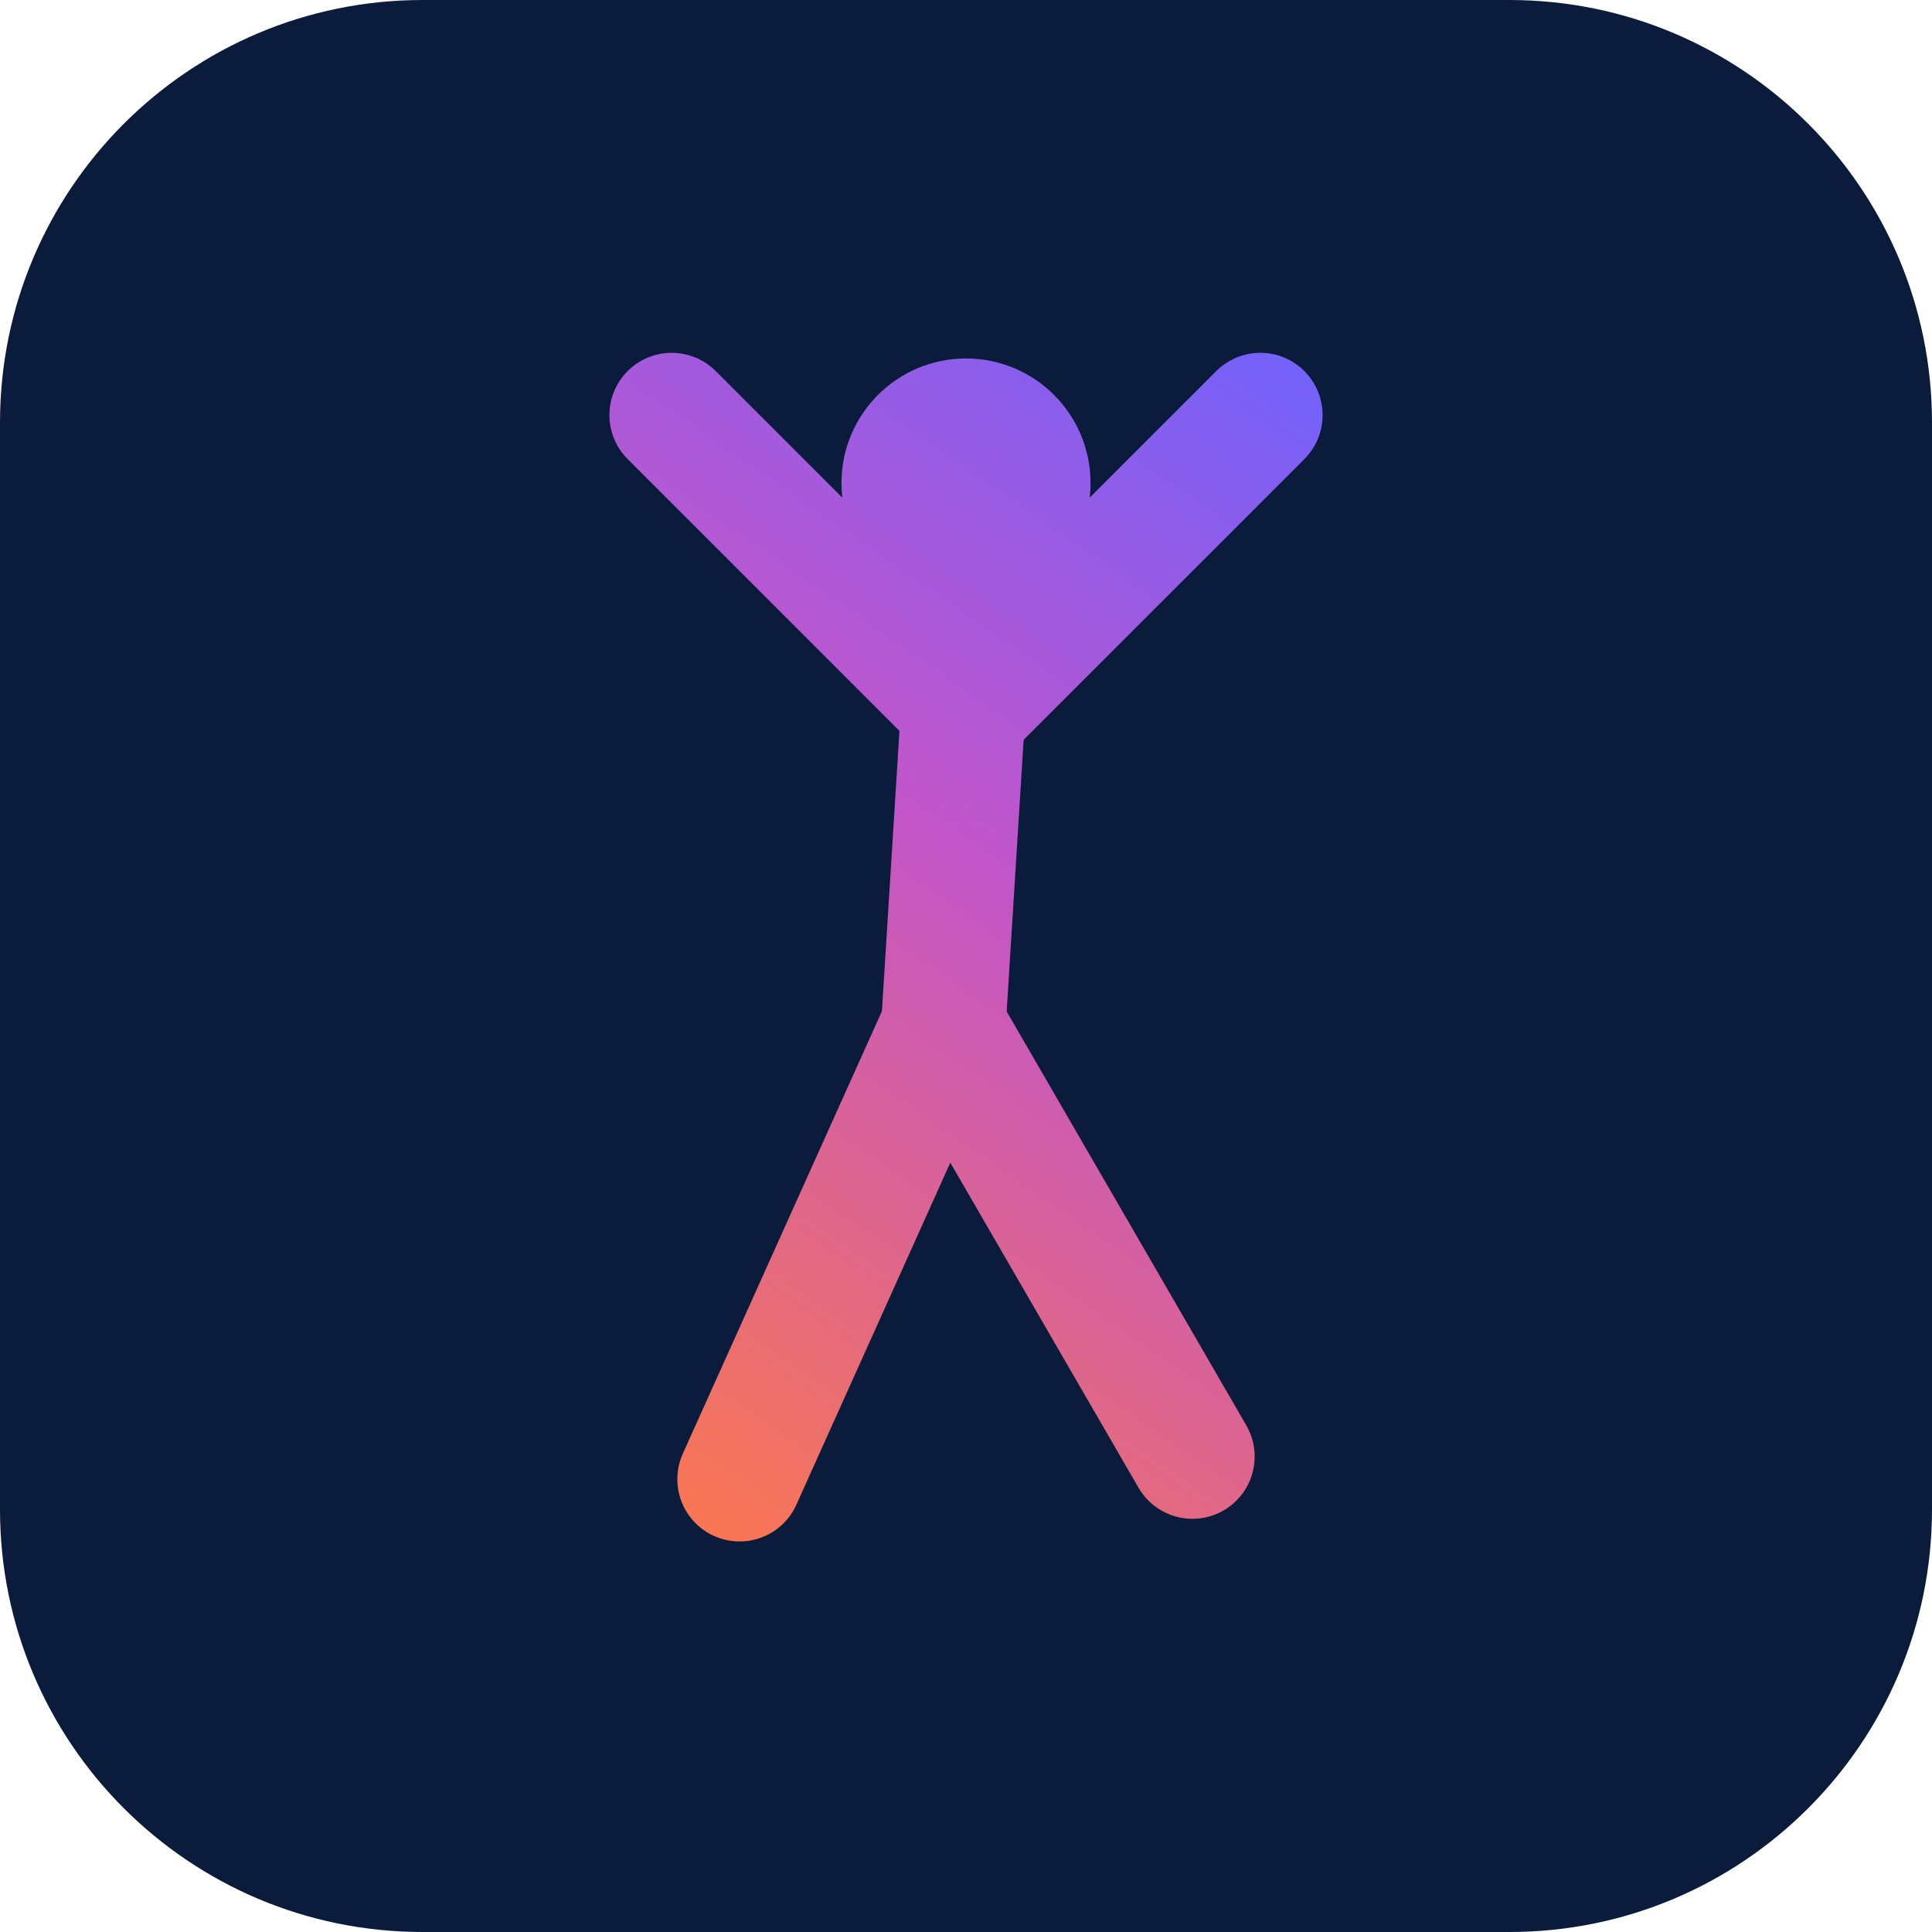
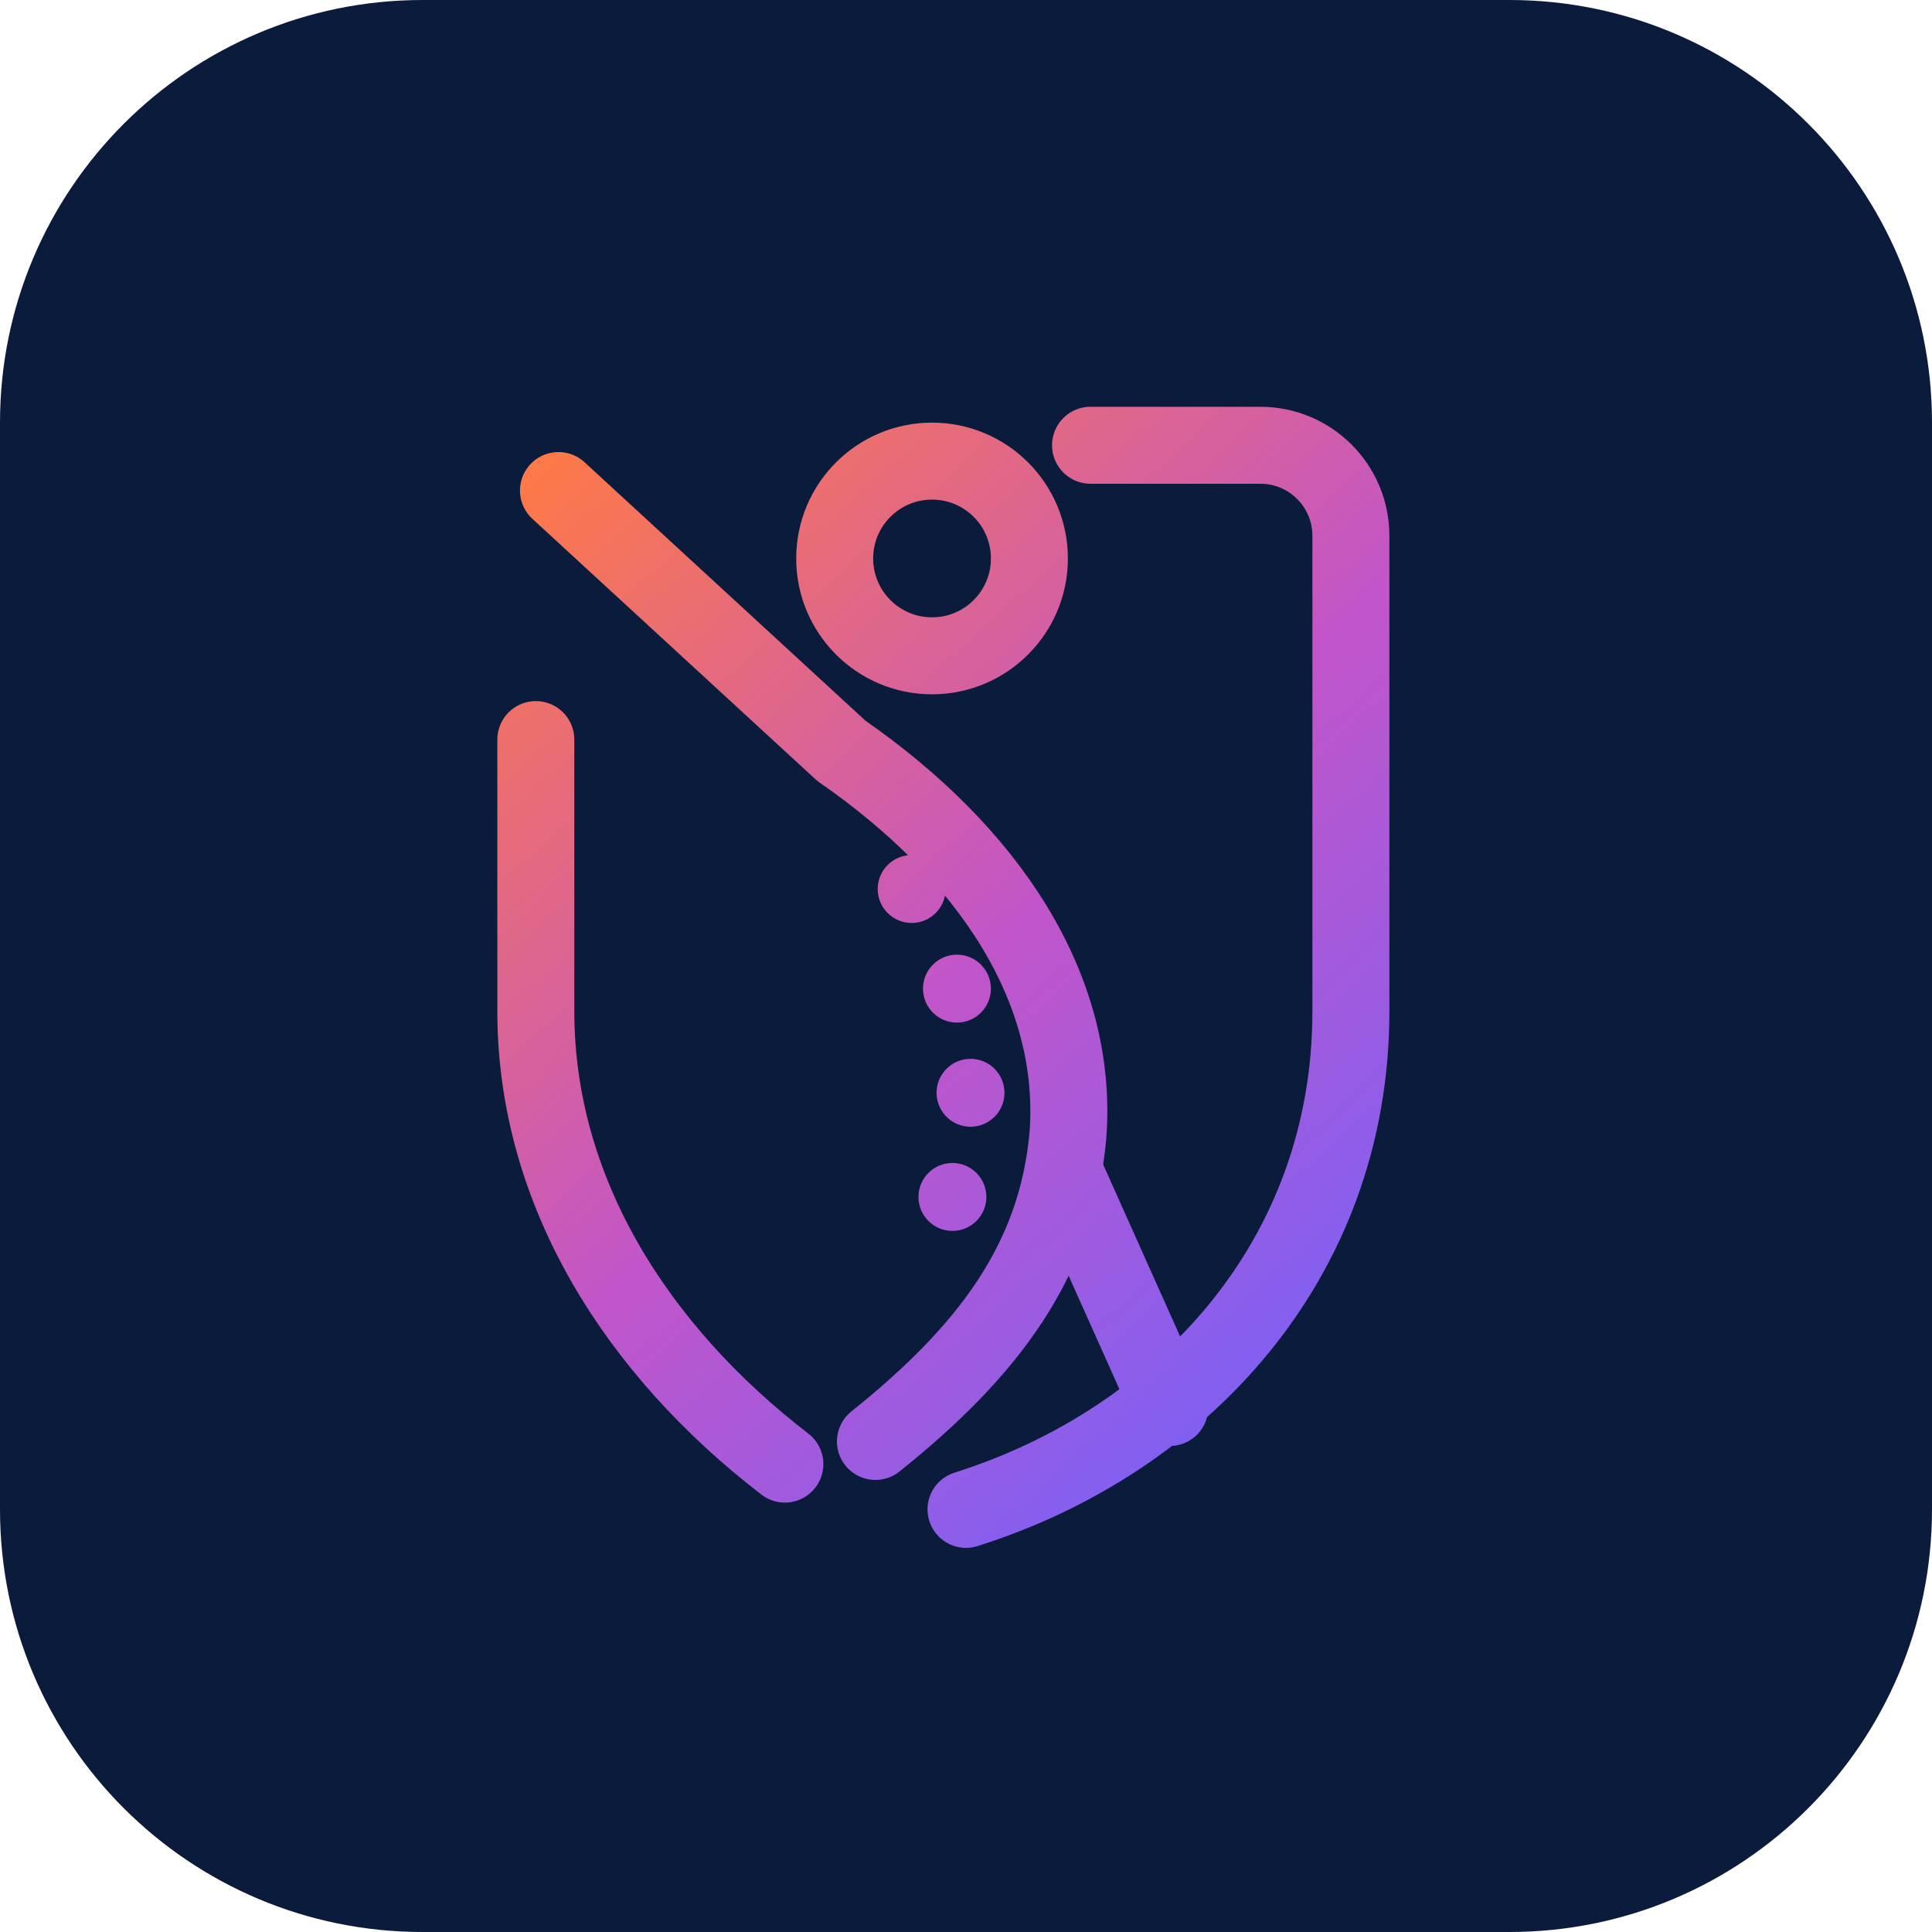
<svg xmlns="http://www.w3.org/2000/svg" width="512" height="512" viewBox="0 0 512 512">
  <defs>
-     <linearGradient id="g" x1="14" y1="58" x2="50" y2="6" gradientUnits="userSpaceOnUse">
+     <linearGradient id="g" x1="12" y1="10" x2="52" y2="54" gradientUnits="userSpaceOnUse">
      <stop offset="0" stop-color="#FF7A45" />
-       <stop offset=".55" stop-color="#C255C9" />
+       <stop offset=".5" stop-color="#C255C9" />
      <stop offset="1" stop-color="#6C63FF" />
    </linearGradient>
  </defs>
  <rect width="512" height="512" rx="112" fill="#0B1B3B" />
-   <g transform="translate(64 56) scale(6)">
-     <g fill="none" stroke="url(#g)" stroke-width="5.5" stroke-linecap="round" stroke-linejoin="round">
-       <path d="M32 20 L31 36" />
-       <path d="M32 22 L19 9" />
-       <path d="M32 22 L45 9" />
-       <path d="M31 36 L22 56" />
-       <path d="M31 36 L42 55" />
+   <g transform="translate(64 64) scale(6)">
+     <g fill="none" stroke="url(#g)" stroke-width="3.4" stroke-linecap="round" stroke-linejoin="round">
+       <path d="M13 22v12c0 8 4.5 15 11 20" />
+       <path d="M37.5 9h7.5a4 4 0 0 1 4 4v21c0 11-7.5 19-17 22" />
+       <path d="M14 11 L26.5 22.5 C33 27 37 33 36.5 39.5 C36 45 33 49 28 53" />
+       <path d="M36.3 41 L41 51.5" />
    </g>
-     <circle cx="32" cy="12" r="5.5" fill="url(#g)" />
+     <circle cx="30.5" cy="14" r="4.3" fill="none" stroke="url(#g)" stroke-width="3.4" />
+     <g fill="url(#g)">
+       <circle cx="29.6" cy="28.6" r="1.5" />
+       <circle cx="31.6" cy="33" r="1.5" />
+       <circle cx="32.2" cy="37.6" r="1.5" />
+       <circle cx="31.4" cy="42.2" r="1.5" />
+     </g>
  </g>
</svg>
